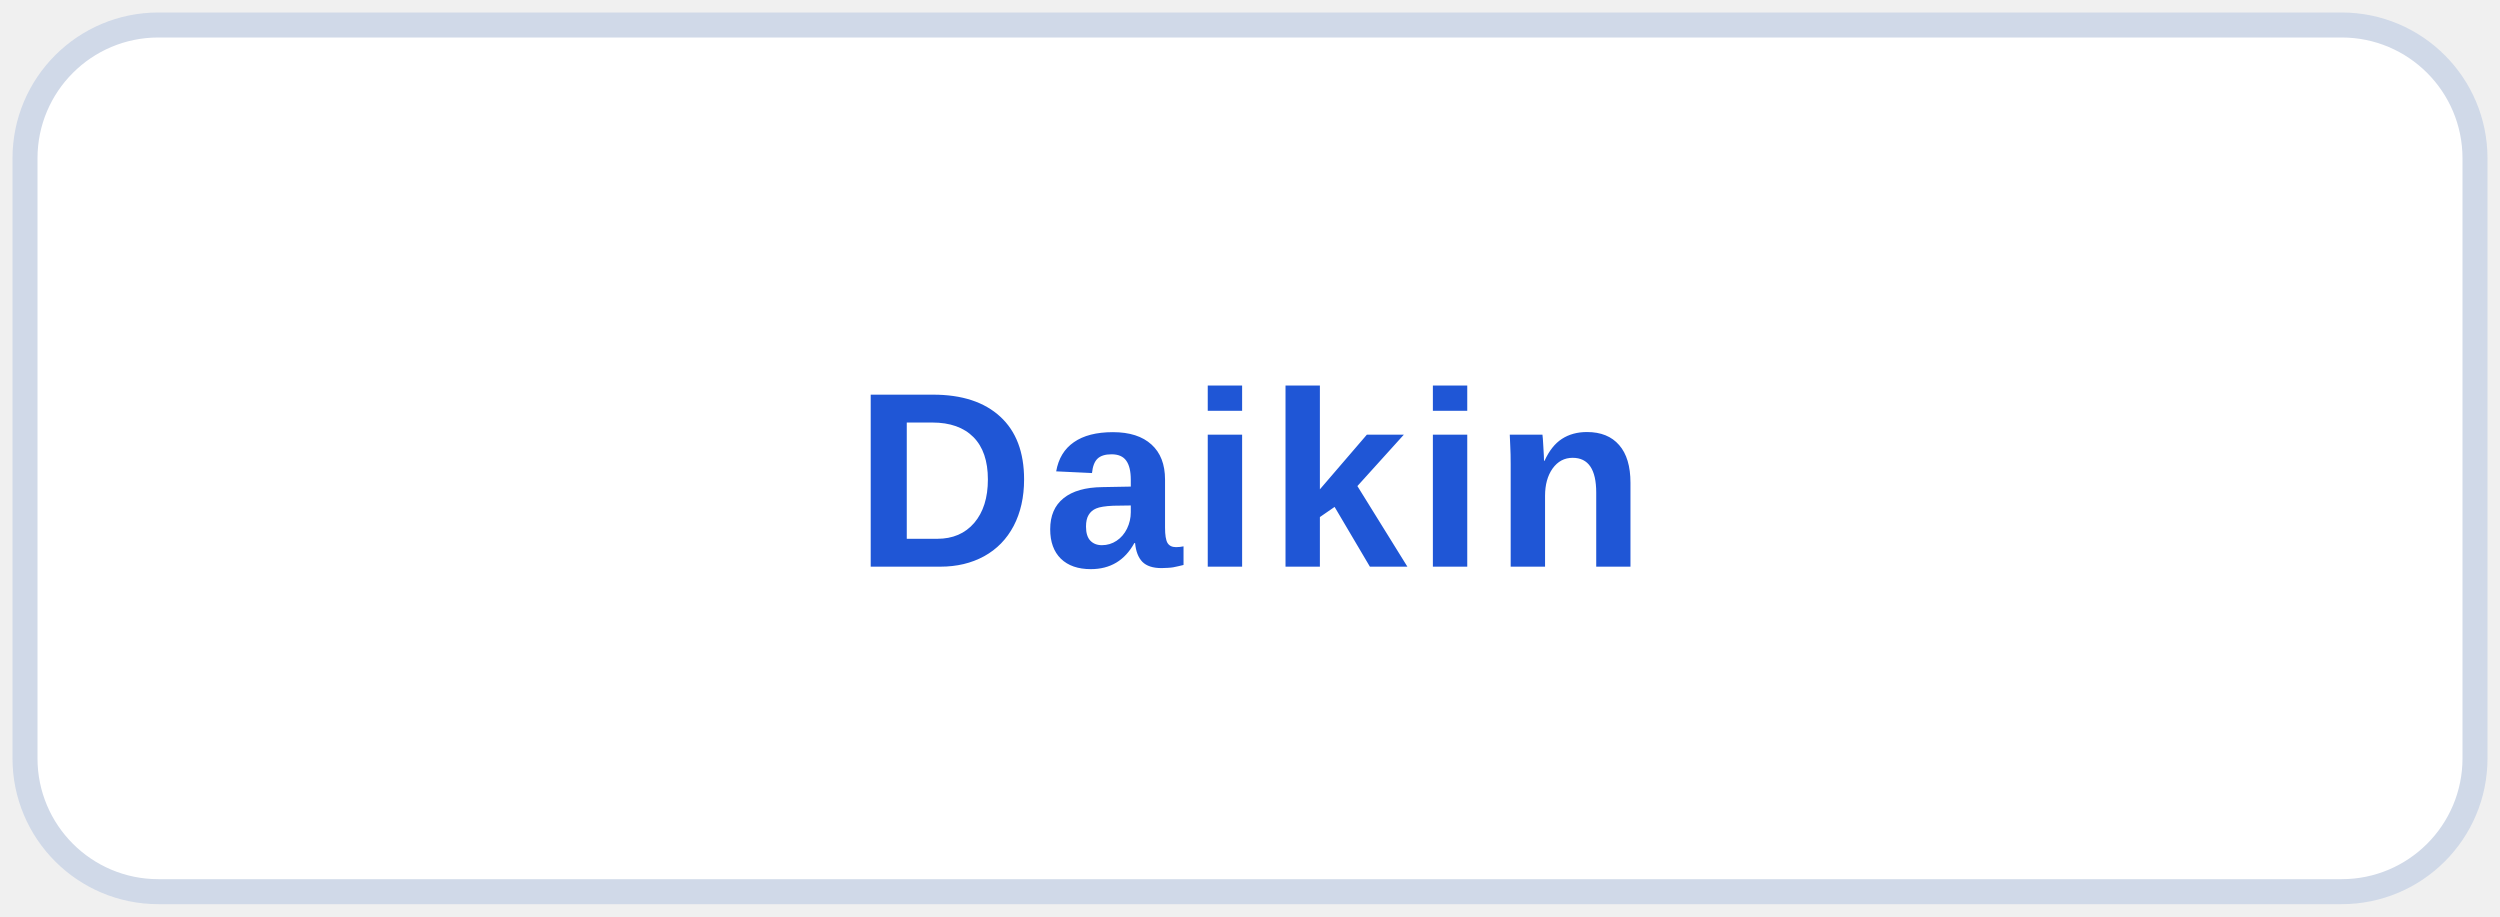
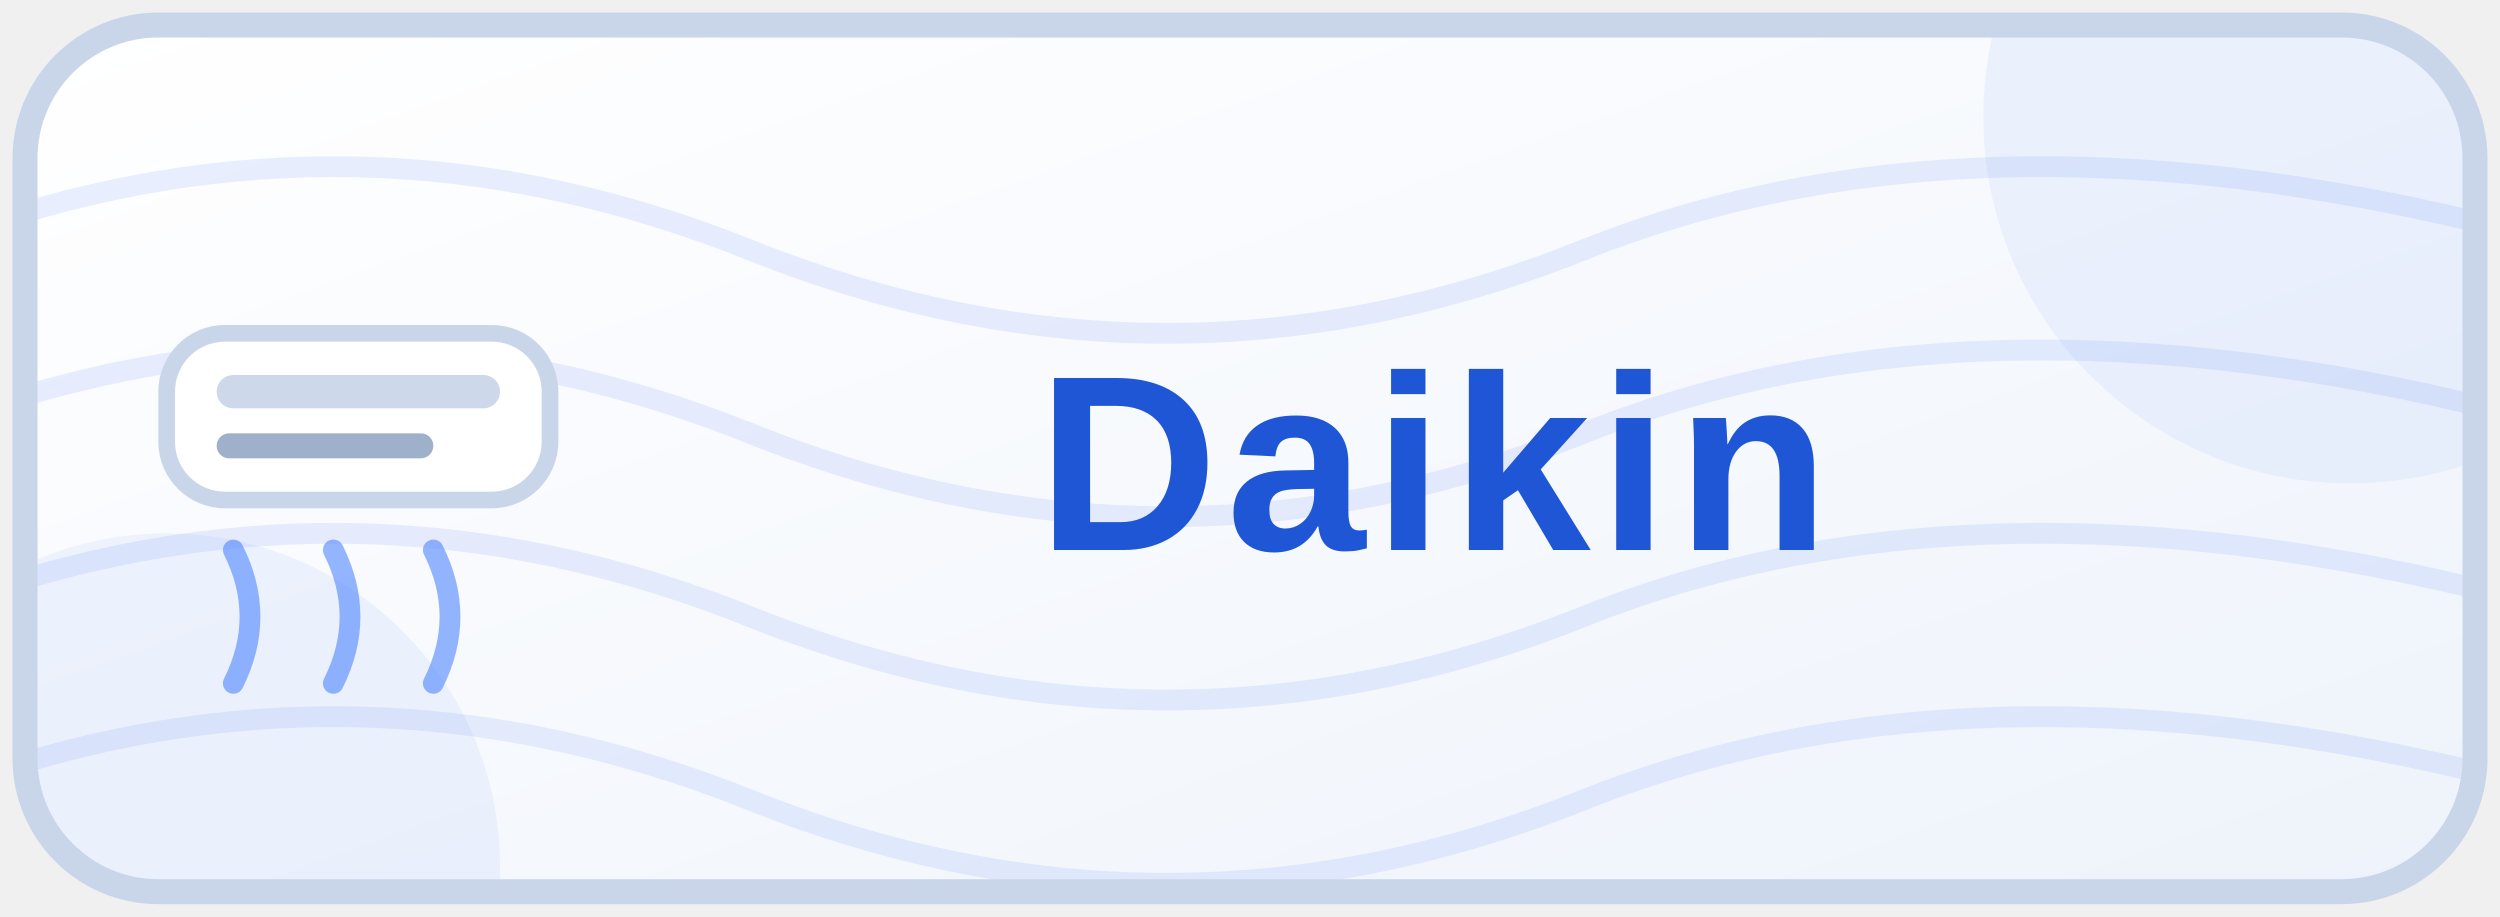
<svg xmlns="http://www.w3.org/2000/svg" viewBox="0 0 300 110" width="300" height="110">
  <defs>
-     <linearGradient id="bg" x1="0" y1="0" x2="0" y2="1">
-       <stop offset="0" stop-color="#eaf1fc" />
-       <stop offset="1" stop-color="#d6e2f4" />
+     <linearGradient id="t" x1="0" y1="0" x2="1" y2="1">
+       <stop offset="0" stop-color="#ffffff" />
+       <stop offset="1" stop-color="#eef3fb" />
    </linearGradient>
-     <linearGradient id="body" x1="0" y1="0" x2="0" y2="1">
-       <stop offset="0" stop-color="#ffffff" />
-       <stop offset="1" stop-color="#e3eaf5" />
-     </linearGradient>
-     <linearGradient id="wall" x1="0" y1="0" x2="0" y2="1">
-       <stop offset="0" stop-color="#eef3fa" />
-       <stop offset="1" stop-color="#d3deee" />
-     </linearGradient>
-     <linearGradient id="floor" x1="0" y1="0" x2="0" y2="1">
-       <stop offset="0" stop-color="#9a8b78" />
-       <stop offset="1" stop-color="#76695a" />
-     </linearGradient>
+     <clipPath id="c">
+       <rect x="3" y="3" width="294" height="104" rx="16" />
+     </clipPath>
  </defs>
-   <rect x="3" y="3" width="294" height="104" rx="16" fill="#ffffff" stroke="#d0d9e8" stroke-width="3" />
-   <text x="150" y="68" text-anchor="middle" font-family="Poppins, Arial, Helvetica, sans-serif" font-weight="800" font-size="30" letter-spacing="1" fill="#1f56d6">Daikin</text>
+   <rect x="3" y="3" width="294" height="104" rx="16" fill="url(#t)" />
+   <g clip-path="url(#c)">
+     <path d="M-10 30 Q 40 10 90 30 T 190 30 T 310 30" stroke="#2a63f0" stroke-opacity="0.10" stroke-width="2.5" fill="none" />
+     <path d="M-10 52 Q 40 32 90 52 T 190 52 T 310 52" stroke="#2a63f0" stroke-opacity="0.10" stroke-width="2.5" fill="none" />
+     <path d="M-10 74 Q 40 54 90 74 T 190 74 T 310 74" stroke="#2a63f0" stroke-opacity="0.10" stroke-width="2.5" fill="none" />
+     <path d="M-10 96 Q 40 76 90 96 T 190 96 T 310 96" stroke="#2a63f0" stroke-opacity="0.10" stroke-width="2.5" fill="none" />
+     <circle cx="282" cy="14" r="44" fill="#2a63f0" opacity="0.06" />
+     <circle cx="20" cy="104" r="40" fill="#2a63f0" opacity="0.06" />
+   </g>
+   <rect x="3" y="3" width="294" height="104" rx="16" fill="none" stroke="#c9d6ea" stroke-width="3" />
+   <rect x="20" y="40" width="46" height="20" rx="7" fill="#fff" stroke="#c9d6ea" stroke-width="2" />
+   <rect x="26" y="45" width="34" height="4" rx="2" fill="#cdd8ea" />
+   <rect x="26" y="52" width="26" height="3" rx="1.5" fill="#9fb0ca" />
+   <path d="M28 66 q4 8 0 16 M40 66 q4 8 0 16 M52 66 q4 8 0 16" stroke="#4f86ff" stroke-width="2.5" fill="none" opacity="0.6" stroke-linecap="round" />
+   <text x="172" y="66" text-anchor="middle" font-family="Poppins, Arial, Helvetica, sans-serif" font-weight="800" font-size="30" letter-spacing="1" fill="#1f56d6">Daikin</text>
</svg>
